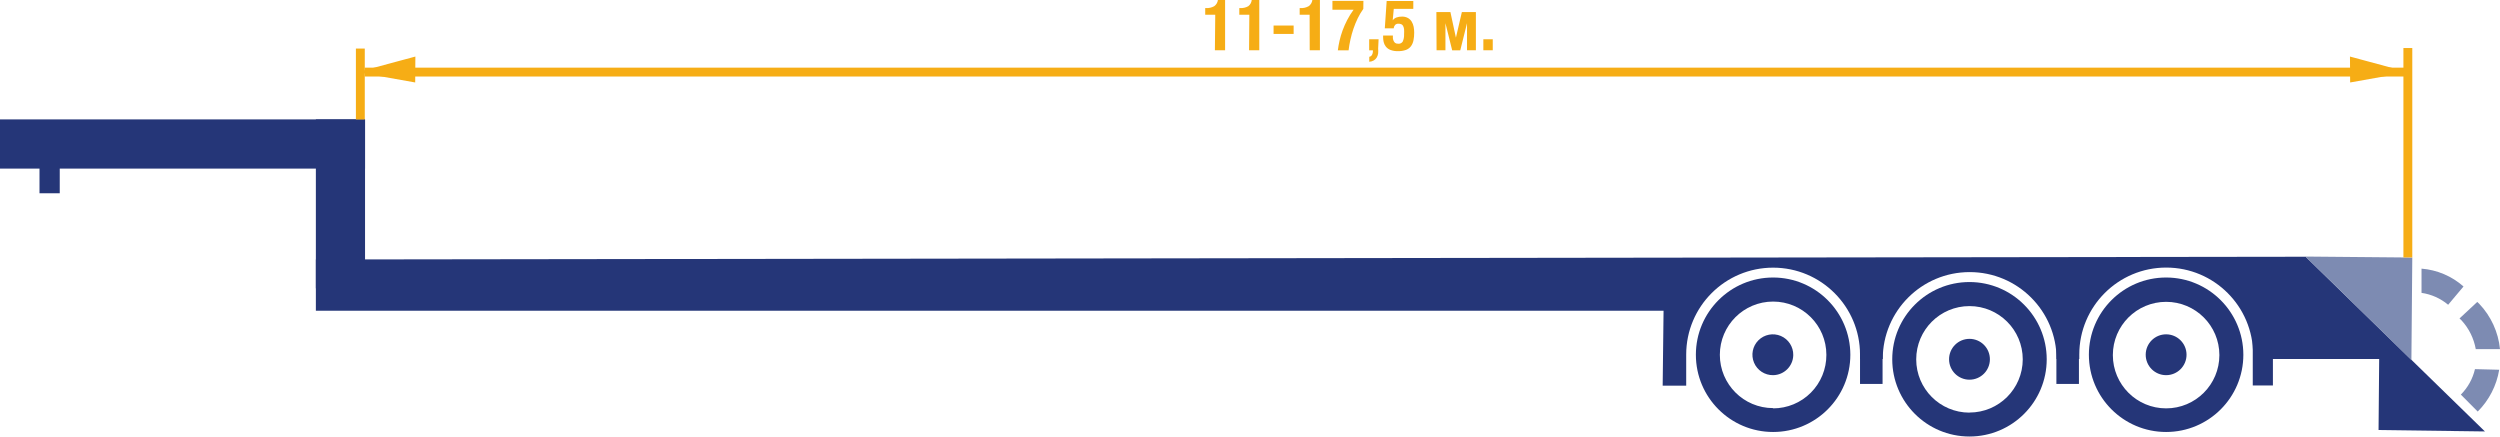
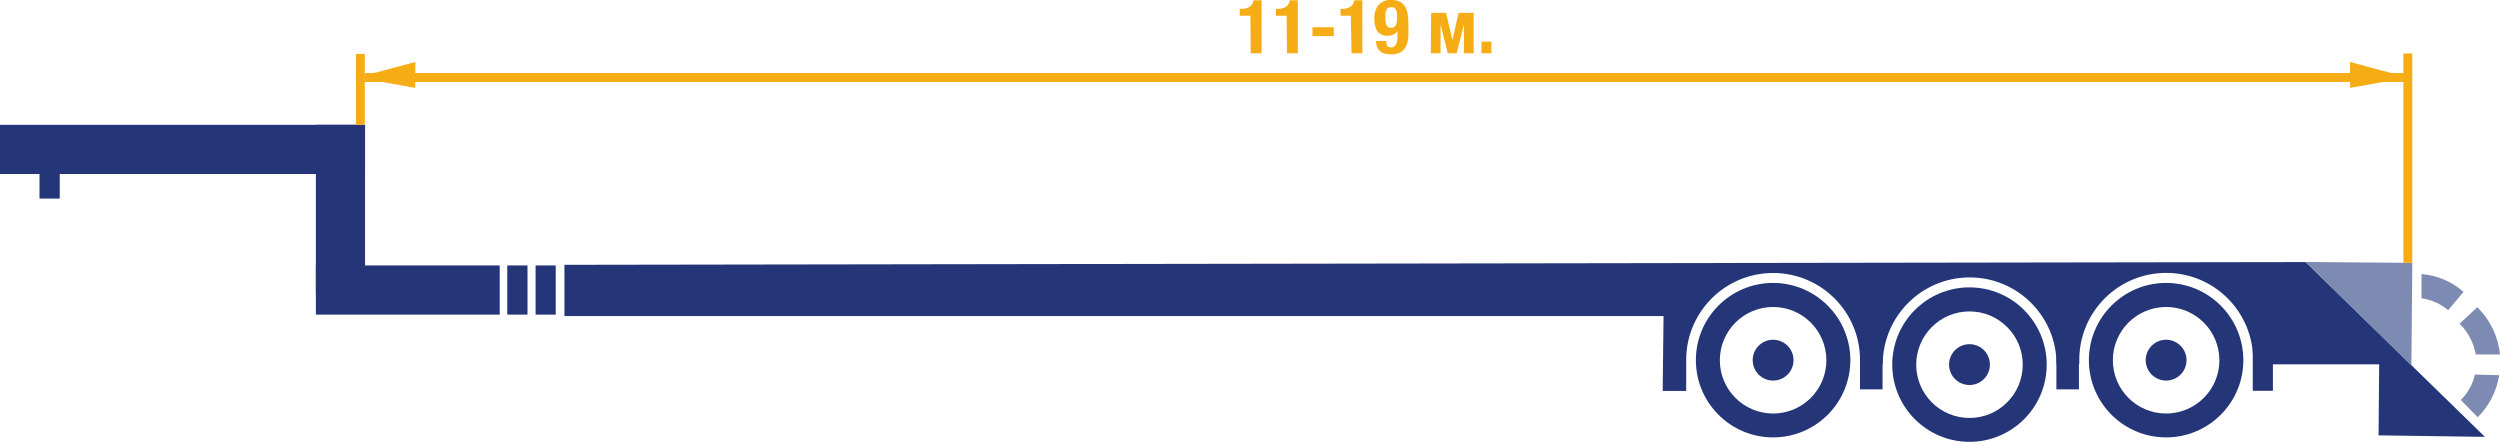
- <svg xmlns="http://www.w3.org/2000/svg" viewBox="0 0 281.61 49.17">
-   <defs>
-     <style>.cls-1{fill:#253678}.cls-2{fill:#7d8bb2}.cls-3{fill:#f6ad15}</style>
-   </defs>
-   <g id="Слой_2" data-name="Слой 2">
-     <g id="Слой_1-2" data-name="Слой 1">
-       <path class="cls-1" d="M35.58 13.45h5.54v19.03h-5.54z" />
-       <path class="cls-1" d="M41.12 13.45H0v5.54h4.45v2.78h2.28v-2.78h34.39v-5.54zM244 31.26a8.7 8.7 0 1 0 8.7 8.7 8.71 8.71 0 0 0-8.7-8.7zM244 46a6 6 0 1 1 6-6 6 6 0 0 1-6 6z" />
-       <circle class="cls-1" cx="243.97" cy="39.97" r="1.75" />
-       <path class="cls-1" d="M244 42.26a2.3 2.3 0 1 1 2.3-2.3 2.3 2.3 0 0 1-2.3 2.3zm-22.15-10.49a8.7 8.7 0 1 0 8.7 8.7 8.71 8.71 0 0 0-8.7-8.7zm0 14.71a6 6 0 1 1 6-6 6 6 0 0 1-6 5.99z" />
-       <circle class="cls-1" cx="221.85" cy="40.47" r="1.75" />
-       <path class="cls-1" d="M221.85 42.77a2.3 2.3 0 1 1 2.3-2.3 2.3 2.3 0 0 1-2.3 2.3zm-22.12-11.51a8.7 8.7 0 1 0 8.7 8.7 8.71 8.71 0 0 0-8.7-8.7zm0 14.71a6 6 0 1 1 6-6 6 6 0 0 1-6 6.03z" />
-       <circle class="cls-1" cx="199.73" cy="39.97" r="1.75" />
-       <path class="cls-1" d="M199.73 42.26A2.3 2.3 0 1 1 202 40a2.3 2.3 0 0 1-2.27 2.26zm54.03-4.38h2.27v5.54h-2.27zm-44.24-.17h2.54v5.54h-2.54zm22.12 0h2.54v5.54h-2.54z" />
-       <path class="cls-1" d="M279.91 48.6l-20.19-19.68-224.14.31V35h151.81l-.1 8.44h2.65v-3.5a9.79 9.79 0 0 1 19.58 0v.5h2.56a9.79 9.79 0 0 1 19.58 0h2.56v-.51a9.79 9.79 0 0 1 19.58 0v.51H268l-.07 8z" />
-       <path class="cls-2" d="M259.7 28.9l12.03.11-.1 11.56L259.7 28.9zm21.91 10.43a8.65 8.65 0 0 0-2.34-5.11l-.22-.21-2 1.86.22.21a6.46 6.46 0 0 1 1.61 3.25zm-.09 2.32l-2.73-.07a6 6 0 0 1-1.59 2.87l1.9 1.91a8.65 8.65 0 0 0 2.42-4.71zm-8.75-11.39v2.73a6 6 0 0 1 3 1.34l1.73-2.06a8.12 8.12 0 0 0-4.73-2.01z" />
-       <path class="cls-3" d="M40.09 5.47h1v7.99h-1zm230.64-.06h1V29h-1z" />
-       <path class="cls-3" d="M41.07 7.62h230.16v1H41.07z" />
-       <path class="cls-3" d="M46.77 9.29l-6.51-1.16 6.53-1.76-.02 2.92zm217.96 0l6.5-1.16-6.52-1.76.02 2.92zM136.89 1.66h-1.13V.91h.1a1.66 1.66 0 0 0 .91-.21 1 1 0 0 0 .42-.7h.81v5.66h-1.15zm3.84 0h-1.13V.91h.1a1.66 1.66 0 0 0 .91-.21A1 1 0 0 0 141 0h.85v5.66h-1.15zm4.99 2.16h-2.26v-.94h2.26zm1.8-2.16h-1.12V.91h.1a1.66 1.66 0 0 0 .91-.21 1 1 0 0 0 .42-.7h.85v5.66h-1.15zm6.05-.66a7.49 7.49 0 0 0-.63 1.06 10.63 10.63 0 0 0-.48 1.17 10.83 10.83 0 0 0-.34 1.22q-.14.62-.21 1.22h-1.21q.06-.51.19-1.08a9.63 9.63 0 0 1 .34-1.15 10.09 10.09 0 0 1 .52-1.18 8.67 8.67 0 0 1 .72-1.16h-2.38v-1h3.49zm1.67 4.46a3.48 3.48 0 0 1 0 .56 1.27 1.27 0 0 1-.16.46 1 1 0 0 1-.32.32 1.25 1.25 0 0 1-.52.16V6.4a.44.44 0 0 0 .31-.22.82.82 0 0 0 .1-.41v-.1h-.42V4.42h1.06zM157 1l-.12 1.29a.9.9 0 0 1 .42-.32 1.72 1.72 0 0 1 .62-.1 1.32 1.32 0 0 1 .68.16 1.19 1.19 0 0 1 .42.41 1.76 1.76 0 0 1 .22.58 3.38 3.38 0 0 1 .06.66 4.19 4.19 0 0 1-.08.86 1.67 1.67 0 0 1-.28.66 1.25 1.25 0 0 1-.56.42 2.48 2.48 0 0 1-.9.14 2.19 2.19 0 0 1-.87-.14 1.22 1.22 0 0 1-.51-.38 1.32 1.32 0 0 1-.24-.51 2.44 2.44 0 0 1-.06-.52V4h1.1a3 3 0 0 0 0 .3 1 1 0 0 0 .08.3.6.6 0 0 0 .17.23.45.45 0 0 0 .3.09.55.55 0 0 0 .55-.22 1.73 1.73 0 0 0 .16-.83 4.45 4.45 0 0 0 0-.58 1.07 1.07 0 0 0-.11-.37.43.43 0 0 0-.2-.19.81.81 0 0 0-.32-.06.5.5 0 0 0-.38.14.67.67 0 0 0-.16.38h-1l.21-3.08h3V1zm4.8.36h1.58l.62 2.88.67-2.88h1.58v4.3h-1V2.61l-.76 3.06h-.91l-.76-3.06v3.05h-1zm6.35 4.3h-1.06V4.42h1.06z" />
+ <svg xmlns="http://www.w3.org/2000/svg" viewBox="0 0 281.61 49.78">
+   <g id="95743801-2b4b-45f0-8a6a-192ed6bd48e9" data-name="Слой 2">
+     <g id="f9c6576a-0322-497f-a1ce-0b4e86b4da58" data-name="Слой 1">
+       <rect x="35.58" y="14.06" width="5.54" height="19.03" fill="#253678" />
+       <polygon points="41.12 14.06 0 14.06 0 19.6 4.45 19.6 4.45 22.37 6.73 22.37 6.73 19.6 41.12 19.6 41.12 14.06" fill="#253678" />
+       <path d="M244,31.87a8.7,8.7,0,1,0,8.7,8.7A8.71,8.71,0,0,0,244,31.87Zm0,14.71a6,6,0,1,1,6-6A6,6,0,0,1,244,46.58Z" fill="#253678" />
+       <circle cx="243.97" cy="40.57" r="1.75" fill="#253678" />
+       <path d="M244,42.87a2.3,2.3,0,1,1,2.3-2.3A2.3,2.3,0,0,1,244,42.87Z" fill="#253678" />
+       <path d="M221.85,32.37a8.7,8.7,0,1,0,8.7,8.7A8.71,8.71,0,0,0,221.85,32.37Zm0,14.71a6,6,0,1,1,6-6A6,6,0,0,1,221.85,47.08Z" fill="#253678" />
+       <circle cx="221.85" cy="41.07" r="1.75" fill="#253678" />
+       <path d="M221.85,43.37a2.3,2.3,0,1,1,2.3-2.3A2.3,2.3,0,0,1,221.85,43.37Z" fill="#253678" />
+       <path d="M199.73,31.87a8.7,8.7,0,1,0,8.7,8.7A8.71,8.71,0,0,0,199.73,31.87Zm0,14.71a6,6,0,1,1,6-6A6,6,0,0,1,199.73,46.58Z" fill="#253678" />
+       <circle cx="199.73" cy="40.57" r="1.75" fill="#253678" />
+       <path d="M199.73,42.87a2.3,2.3,0,1,1,2.3-2.3A2.3,2.3,0,0,1,199.73,42.87Z" fill="#253678" />
+       <rect x="253.76" y="38.48" width="2.27" height="5.54" fill="#253678" />
+       <rect x="209.52" y="38.32" width="2.54" height="5.54" fill="#253678" />
+       <rect x="231.64" y="38.32" width="2.54" height="5.54" fill="#253678" />
+       <path d="M279.91,49.21,259.72,29.52h0l-196.14.31v5.77H187.39l-.1,8.44h2.65v-3h0c0-.17,0-.33,0-.5a9.79,9.79,0,0,1,19.58,0c0,.17,0,.34,0,.5h2.56a9.79,9.79,0,0,1,19.58,0h2.56c0-.17,0-.34,0-.51a9.79,9.79,0,0,1,19.58,0c0,.17,0,.34,0,.51h14.2l-.07,8Z" fill="#253678" />
+       <polygon points="259.7 29.51 271.73 29.61 271.63 41.17 259.7 29.51" fill="#7d8bb2" />
+       <path d="M281.61,39.93a8.65,8.65,0,0,0-2.34-5.11l-.22-.21-2,1.86.22.21a6.46,6.46,0,0,1,1.61,3.25Z" fill="#7d8bb2" />
+       <path d="M281.52,42.26l-2.73-.07a6,6,0,0,1-1.59,2.87L279.1,47A8.65,8.65,0,0,0,281.52,42.26Z" fill="#7d8bb2" />
+       <path d="M272.77,30.87l0,2.73a6,6,0,0,1,3,1.34l1.73-2.06A8.12,8.12,0,0,0,272.77,30.87Z" fill="#7d8bb2" />
+       <rect x="60.33" y="29.9" width="2.27" height="5.54" fill="#253678" />
+       <rect x="35.58" y="29.9" width="20.71" height="5.54" fill="#253678" />
+       <rect x="57.14" y="29.9" width="2.28" height="5.54" fill="#253678" />
+       <rect x="40.09" y="6.07" width="1" height="7.99" fill="#f6ad15" />
+       <rect x="270.73" y="6.02" width="1" height="23.59" fill="#f6ad15" />
+       <rect x="41.07" y="8.23" width="230.16" height="1" fill="#f6ad15" />
+       <polygon points="46.77 9.9 40.26 8.73 46.79 6.98 46.77 9.9" fill="#f6ad15" />
+       <polygon points="264.73 9.9 271.23 8.73 264.71 6.98 264.73 9.9" fill="#f6ad15" />
+       <path d="M140.85,1.77h-1.2V1h.11a1.75,1.75,0,0,0,1-.23,1.06,1.06,0,0,0,.45-.74h.9V6h-1.22Z" fill="#f6ad15" />
+       <path d="M144.93,1.77h-1.2V1h.11a1.75,1.75,0,0,0,1-.23,1.06,1.06,0,0,0,.45-.74h.9V6h-1.22Z" fill="#f6ad15" />
+       <path d="M150.24,4.07h-2.4v-1h2.4Z" fill="#f6ad15" />
+       <path d="M152.16,1.77H151V1h.11a1.75,1.75,0,0,0,1-.23,1.06,1.06,0,0,0,.45-.74h.9V6h-1.22Z" fill="#f6ad15" />
+       <path d="M156.25,5.15a.47.47,0,0,0,.43.19.62.62,0,0,0,.39-.12.74.74,0,0,0,.23-.32,1.75,1.75,0,0,0,.11-.48c0-.19,0-.39,0-.61V3.52h0a1.1,1.1,0,0,1-.44.37,1.56,1.56,0,0,1-.69.14,1.5,1.5,0,0,1-.68-.14,1.19,1.19,0,0,1-.45-.39,1.72,1.72,0,0,1-.26-.59,3.3,3.3,0,0,1-.08-.75,2.43,2.43,0,0,1,.46-1.6A1.83,1.83,0,0,1,156.76,0a1.88,1.88,0,0,1,1,.23,1.58,1.58,0,0,1,.57.62,2.59,2.59,0,0,1,.26.9,9.1,9.1,0,0,1,.06,1.06c0,.43,0,.85,0,1.25a3.3,3.3,0,0,1-.23,1.06,1.57,1.57,0,0,1-.6.73,2.11,2.11,0,0,1-1.15.27,3.05,3.05,0,0,1-.62-.06,1.31,1.31,0,0,1-.53-.24,1.25,1.25,0,0,1-.37-.47,1.75,1.75,0,0,1-.15-.73h1.17A1,1,0,0,0,156.25,5.15Zm-.06-2.28a.54.54,0,0,0,.51.26.55.55,0,0,0,.52-.26,1.85,1.85,0,0,0,.15-.88,4.13,4.13,0,0,0,0-.48,1.25,1.25,0,0,0-.1-.38.58.58,0,0,0-.2-.25A.6.6,0,0,0,156.7.8a.62.62,0,0,0-.35.09.55.55,0,0,0-.2.25,1.3,1.3,0,0,0-.09.38c0,.14,0,.3,0,.47A1.85,1.85,0,0,0,156.19,2.87Z" fill="#f6ad15" />
+       <path d="M161.21,1.45h1.68l.71,3.06.71-3.06H166V6h-1.1V2.77L164.08,6h-1l-.81-3.25V6h-1.1Z" fill="#f6ad15" />
+       <path d="M168,6h-1.12V4.69H168Z" fill="#f6ad15" />
    </g>
  </g>
</svg>
